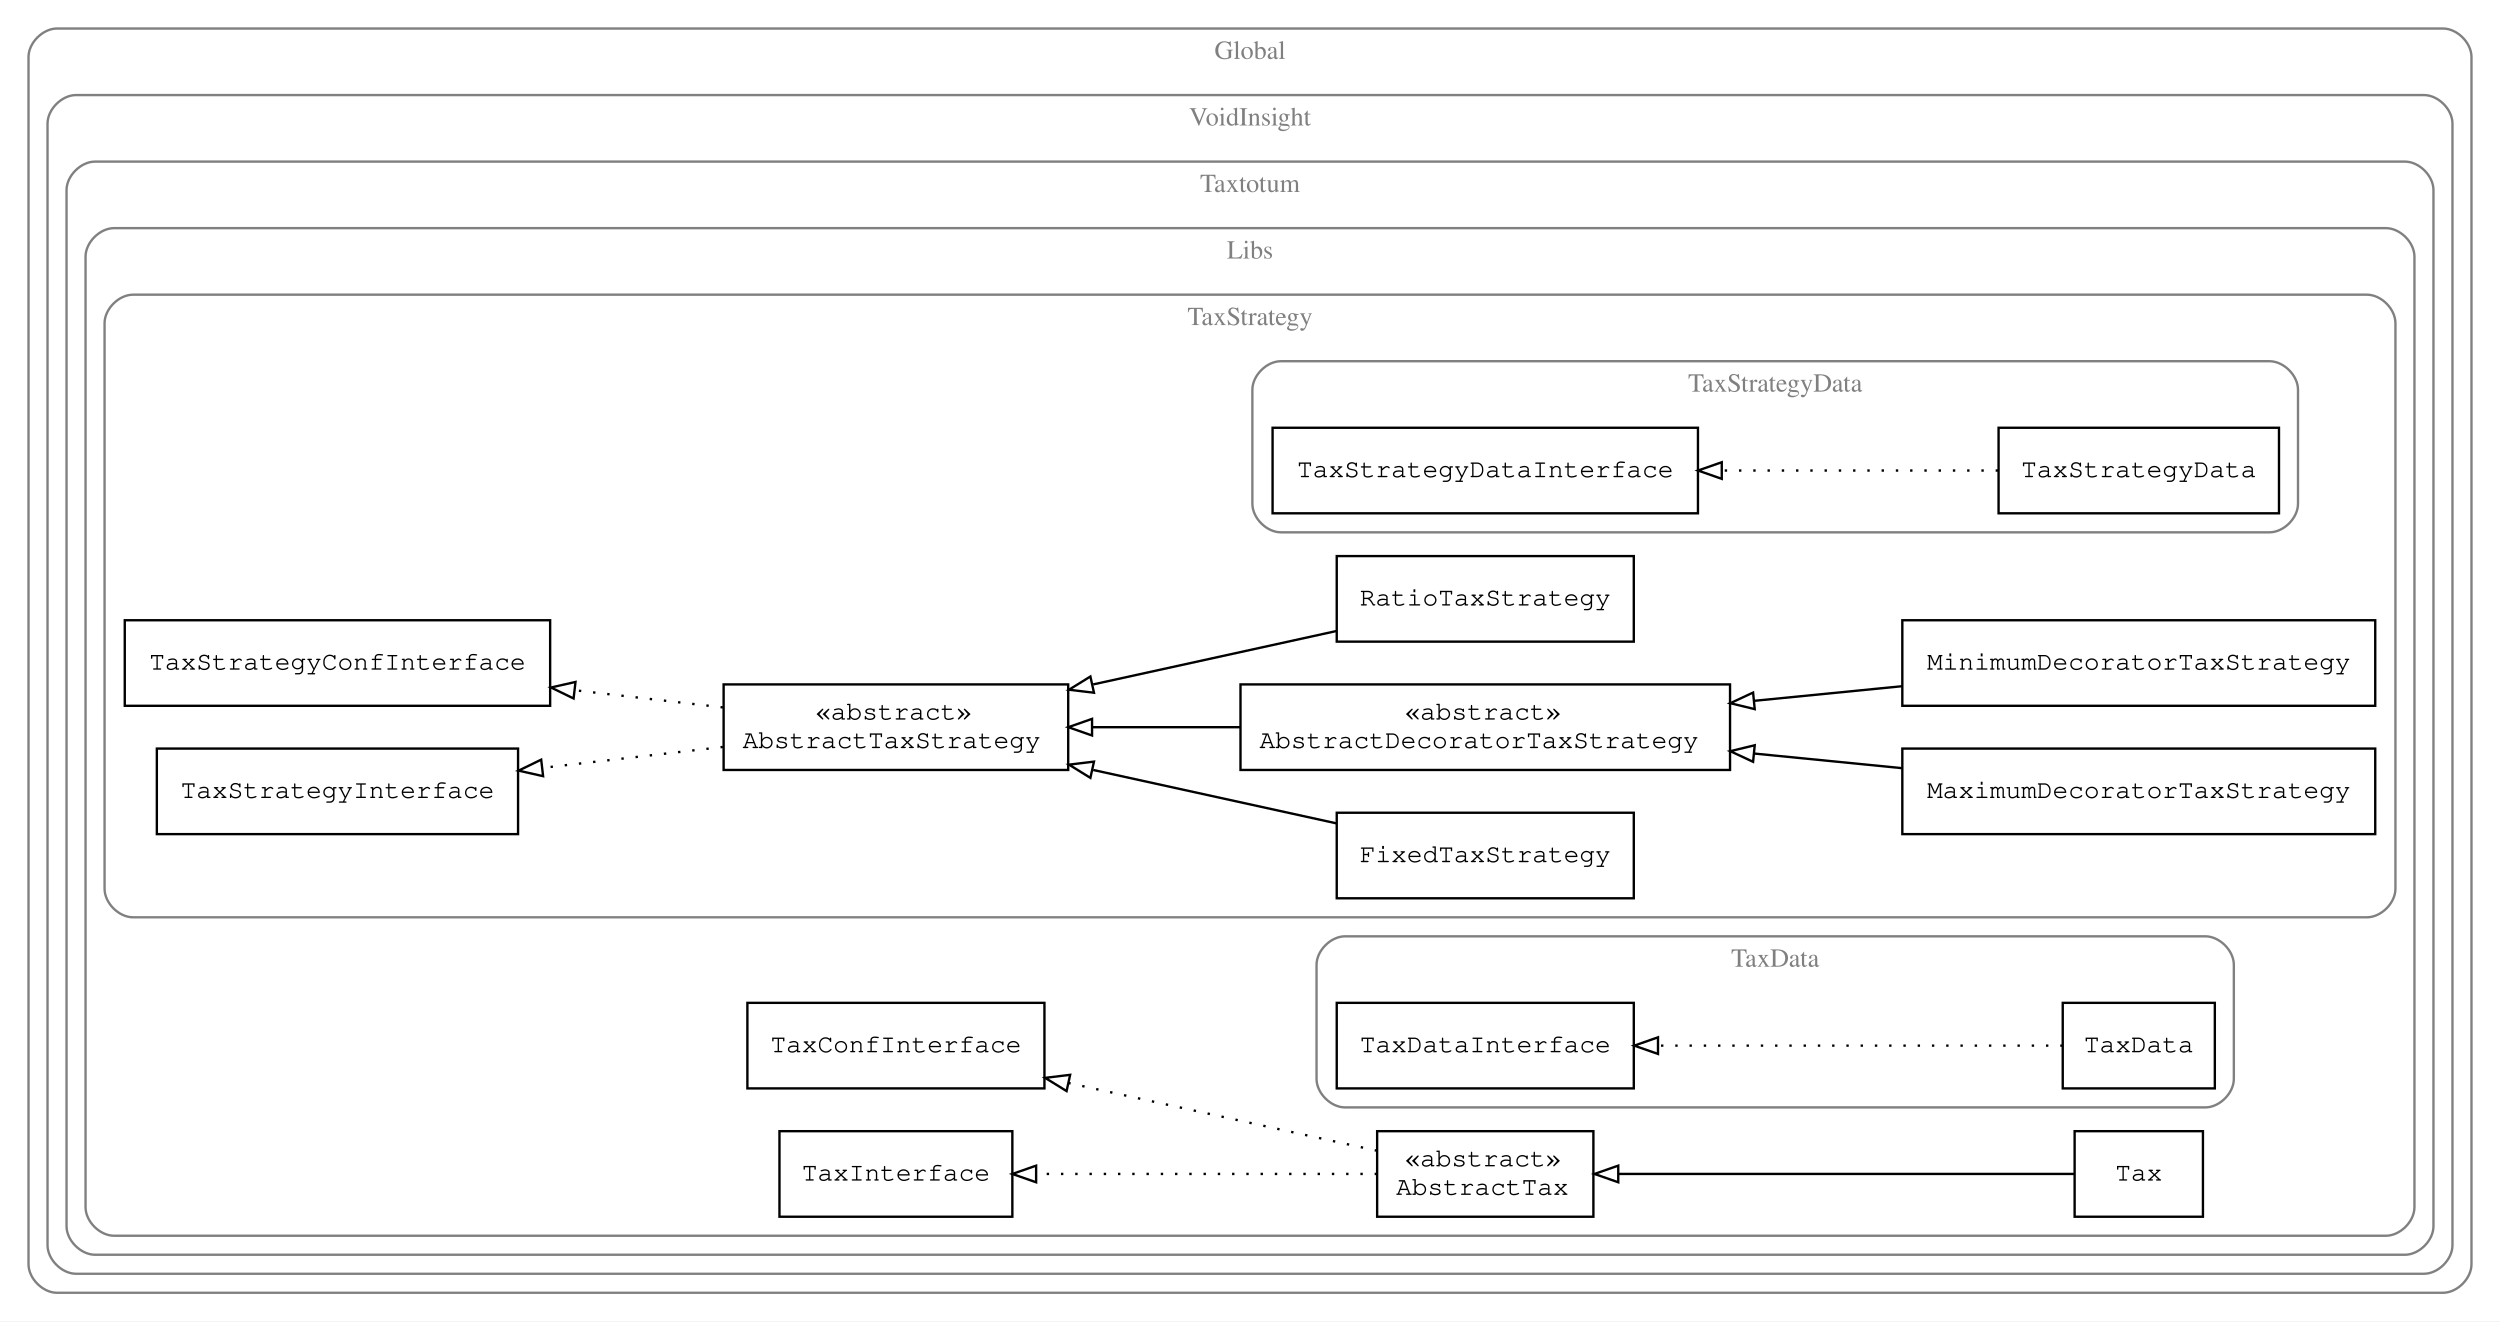
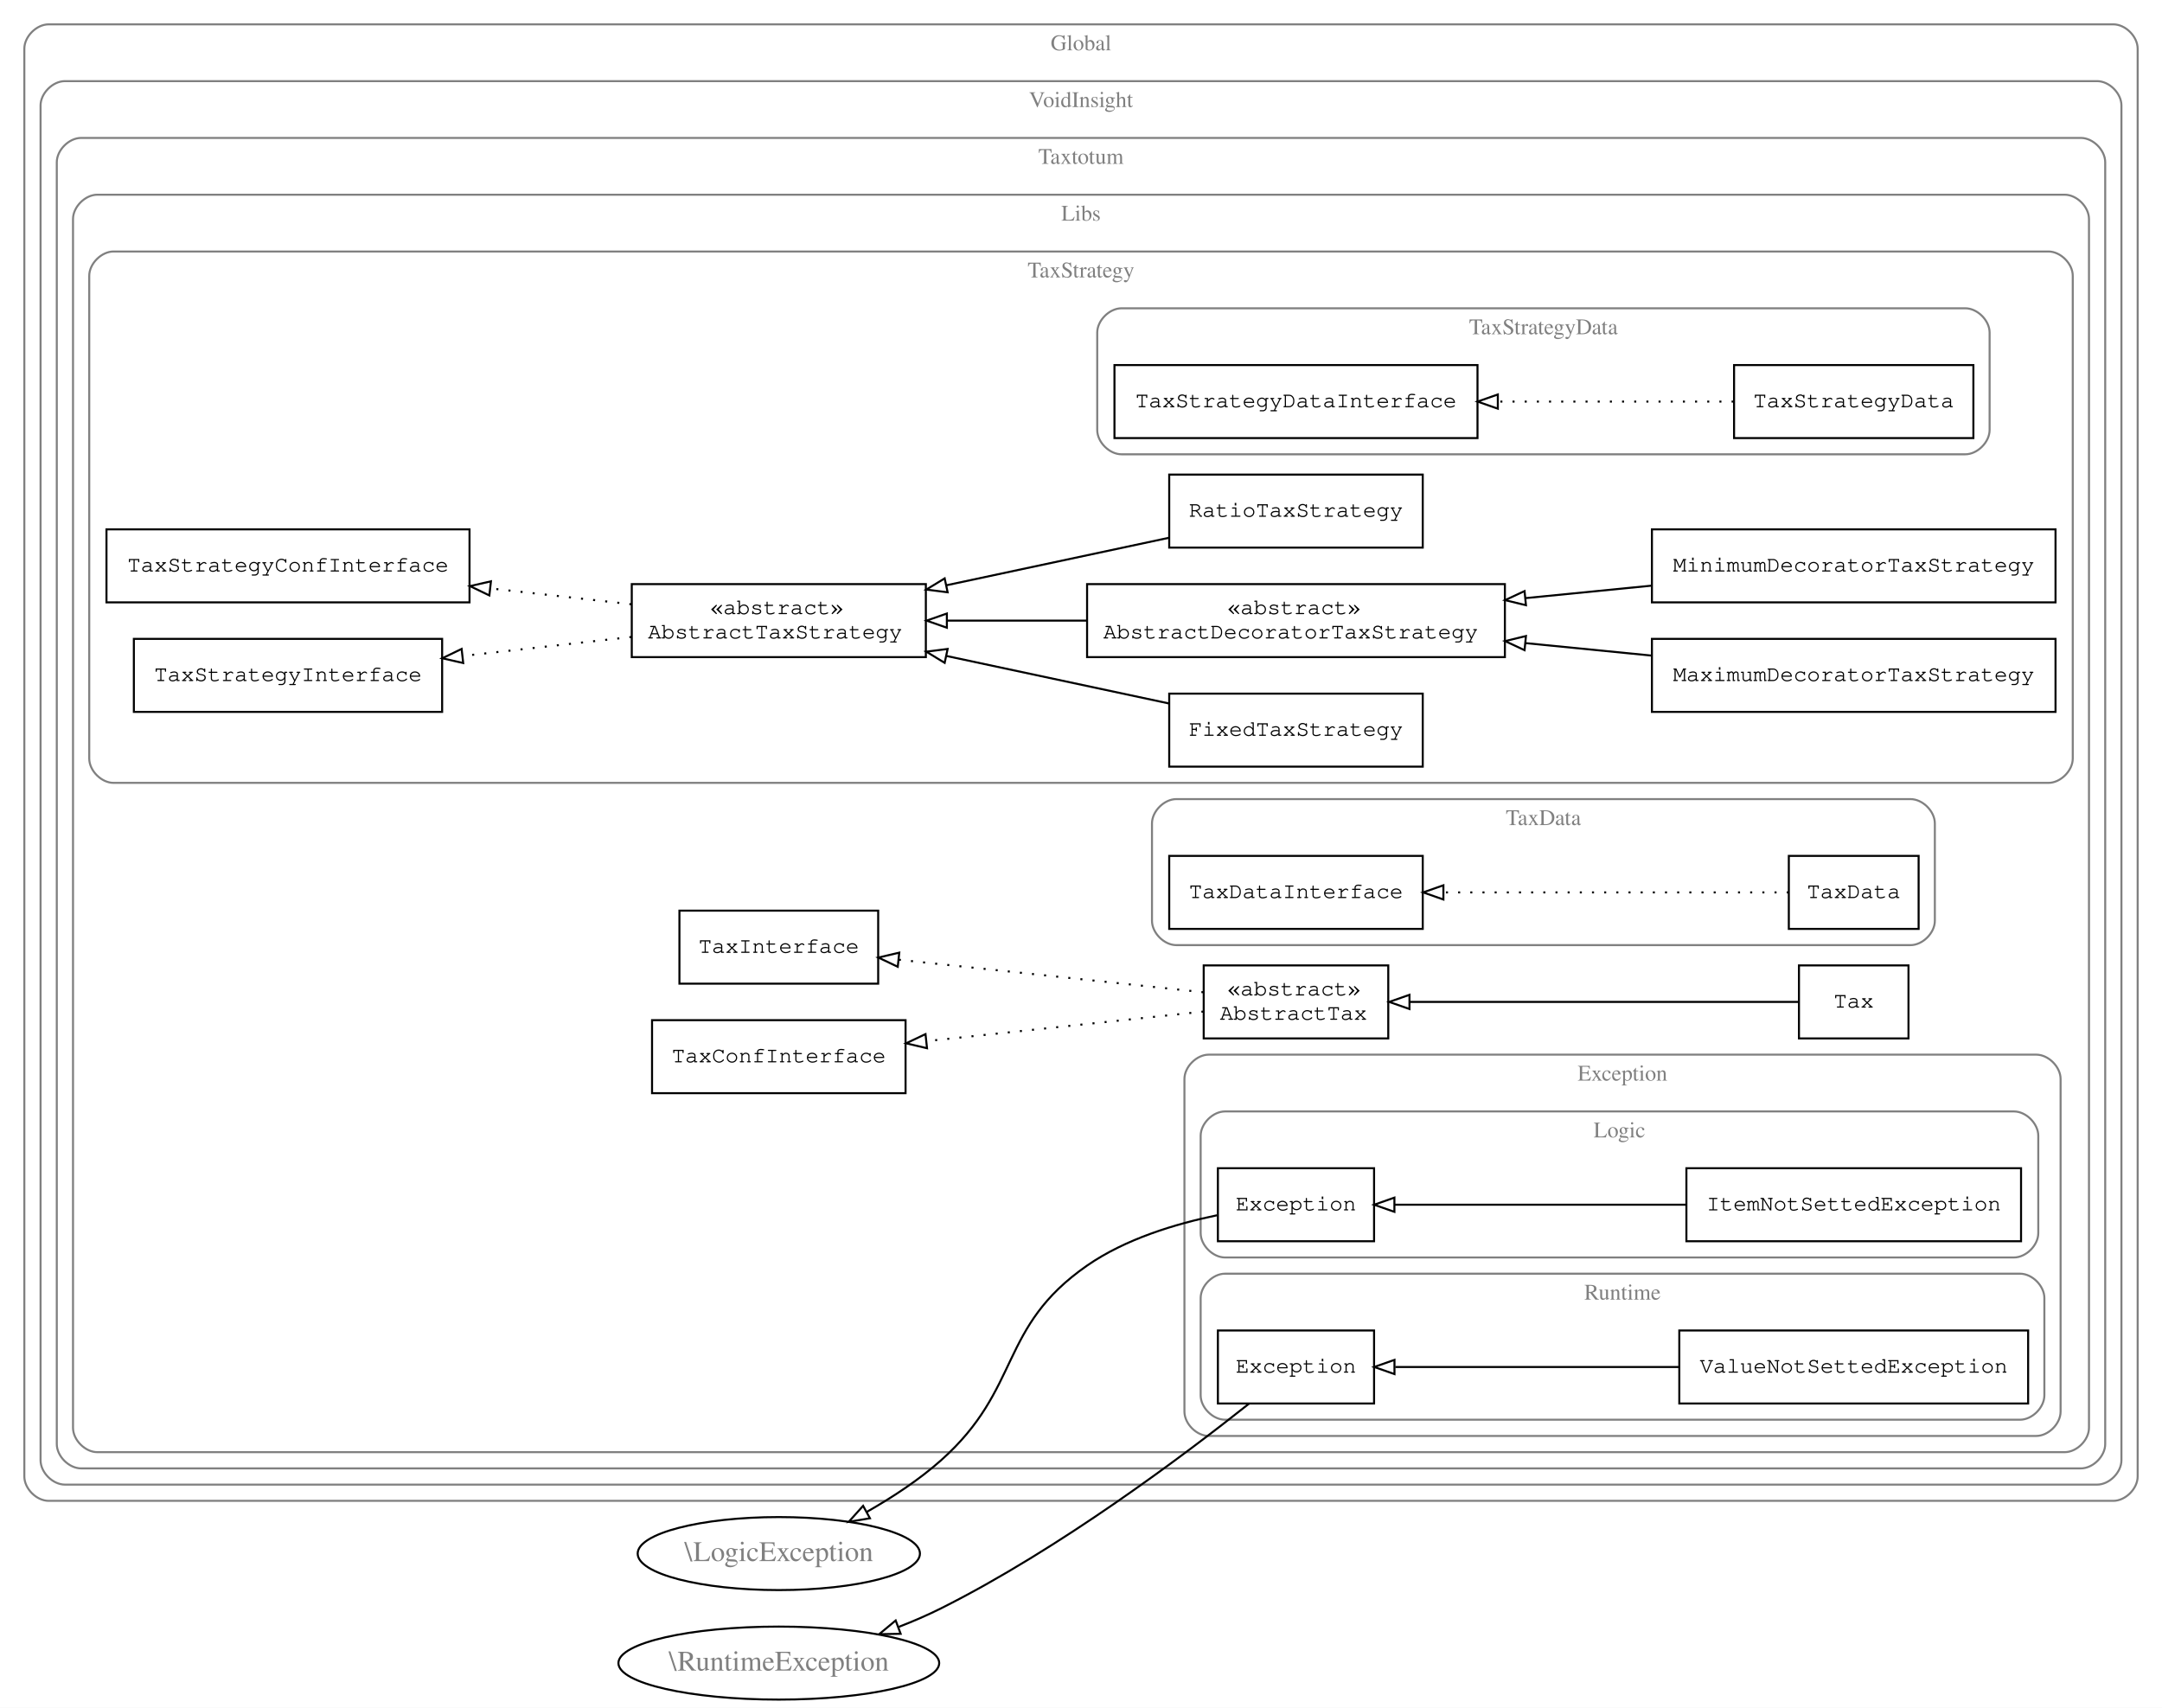
- <svg xmlns="http://www.w3.org/2000/svg" width="1052pt" height="556pt" viewBox="0.00 0.00 1052.00 556.00">
-   <g id="graph0" class="graph" transform="scale(1 1) rotate(0) translate(4 552)">
-     <polygon fill="white" stroke="none" points="-4,4 -4,-552 1048,-552 1048,4 -4,4" />
+ <svg xmlns="http://www.w3.org/2000/svg" width="1066pt" height="842pt" viewBox="0.00 0.00 1066.00 842.00">
+   <g id="graph0" class="graph" transform="scale(1 1) rotate(0) translate(4 838)">
+     <polygon fill="white" stroke="none" points="-4,4 -4,-838 1062,-838 1062,4 -4,4" />
    <g id="clust1" class="cluster">
-       <path fill="none" stroke="gray" d="M20,-8C20,-8 1024,-8 1024,-8 1030,-8 1036,-14 1036,-20 1036,-20 1036,-528 1036,-528 1036,-534 1030,-540 1024,-540 1024,-540 20,-540 20,-540 14,-540 8,-534 8,-528 8,-528 8,-20 8,-20 8,-14 14,-8 20,-8" />
-       <text text-anchor="middle" x="522" y="-527.2" font-family="Times,serif" font-size="11.00" fill="gray">Global</text>
+       <path fill="none" stroke="gray" d="M20,-98C20,-98 1038,-98 1038,-98 1044,-98 1050,-104 1050,-110 1050,-110 1050,-814 1050,-814 1050,-820 1044,-826 1038,-826 1038,-826 20,-826 20,-826 14,-826 8,-820 8,-814 8,-814 8,-110 8,-110 8,-104 14,-98 20,-98" />
+       <text text-anchor="middle" x="529" y="-813.2" font-family="Times,serif" font-size="11.00" fill="gray">Global</text>
    </g>
    <g id="clust2" class="cluster">
-       <path fill="none" stroke="gray" d="M28,-16C28,-16 1016,-16 1016,-16 1022,-16 1028,-22 1028,-28 1028,-28 1028,-500 1028,-500 1028,-506 1022,-512 1016,-512 1016,-512 28,-512 28,-512 22,-512 16,-506 16,-500 16,-500 16,-28 16,-28 16,-22 22,-16 28,-16" />
-       <text text-anchor="middle" x="522" y="-499.2" font-family="Times,serif" font-size="11.00" fill="gray">VoidInsight</text>
+       <path fill="none" stroke="gray" d="M28,-106C28,-106 1030,-106 1030,-106 1036,-106 1042,-112 1042,-118 1042,-118 1042,-786 1042,-786 1042,-792 1036,-798 1030,-798 1030,-798 28,-798 28,-798 22,-798 16,-792 16,-786 16,-786 16,-118 16,-118 16,-112 22,-106 28,-106" />
+       <text text-anchor="middle" x="529" y="-785.2" font-family="Times,serif" font-size="11.00" fill="gray">VoidInsight</text>
    </g>
    <g id="clust3" class="cluster">
-       <path fill="none" stroke="gray" d="M36,-24C36,-24 1008,-24 1008,-24 1014,-24 1020,-30 1020,-36 1020,-36 1020,-472 1020,-472 1020,-478 1014,-484 1008,-484 1008,-484 36,-484 36,-484 30,-484 24,-478 24,-472 24,-472 24,-36 24,-36 24,-30 30,-24 36,-24" />
-       <text text-anchor="middle" x="522" y="-471.2" font-family="Times,serif" font-size="11.00" fill="gray">Taxtotum</text>
+       <path fill="none" stroke="gray" d="M36,-114C36,-114 1022,-114 1022,-114 1028,-114 1034,-120 1034,-126 1034,-126 1034,-758 1034,-758 1034,-764 1028,-770 1022,-770 1022,-770 36,-770 36,-770 30,-770 24,-764 24,-758 24,-758 24,-126 24,-126 24,-120 30,-114 36,-114" />
+       <text text-anchor="middle" x="529" y="-757.2" font-family="Times,serif" font-size="11.00" fill="gray">Taxtotum</text>
    </g>
    <g id="clust4" class="cluster">
-       <path fill="none" stroke="gray" d="M44,-32C44,-32 1000,-32 1000,-32 1006,-32 1012,-38 1012,-44 1012,-44 1012,-444 1012,-444 1012,-450 1006,-456 1000,-456 1000,-456 44,-456 44,-456 38,-456 32,-450 32,-444 32,-444 32,-44 32,-44 32,-38 38,-32 44,-32" />
-       <text text-anchor="middle" x="522" y="-443.2" font-family="Times,serif" font-size="11.00" fill="gray">Libs</text>
+       <path fill="none" stroke="gray" d="M44,-122C44,-122 1014,-122 1014,-122 1020,-122 1026,-128 1026,-134 1026,-134 1026,-730 1026,-730 1026,-736 1020,-742 1014,-742 1014,-742 44,-742 44,-742 38,-742 32,-736 32,-730 32,-730 32,-134 32,-134 32,-128 38,-122 44,-122" />
+       <text text-anchor="middle" x="529" y="-729.2" font-family="Times,serif" font-size="11.00" fill="gray">Libs</text>
    </g>
    <g id="clust5" class="cluster">
-       <path fill="none" stroke="gray" d="M52,-166C52,-166 992,-166 992,-166 998,-166 1004,-172 1004,-178 1004,-178 1004,-416 1004,-416 1004,-422 998,-428 992,-428 992,-428 52,-428 52,-428 46,-428 40,-422 40,-416 40,-416 40,-178 40,-178 40,-172 46,-166 52,-166" />
-       <text text-anchor="middle" x="522" y="-415.2" font-family="Times,serif" font-size="11.00" fill="gray">TaxStrategy</text>
+       <path fill="none" stroke="gray" d="M52,-452C52,-452 1006,-452 1006,-452 1012,-452 1018,-458 1018,-464 1018,-464 1018,-702 1018,-702 1018,-708 1012,-714 1006,-714 1006,-714 52,-714 52,-714 46,-714 40,-708 40,-702 40,-702 40,-464 40,-464 40,-458 46,-452 52,-452" />
+       <text text-anchor="middle" x="529" y="-701.2" font-family="Times,serif" font-size="11.00" fill="gray">TaxStrategy</text>
    </g>
    <g id="clust6" class="cluster">
-       <path fill="none" stroke="gray" d="M535,-328C535,-328 951,-328 951,-328 957,-328 963,-334 963,-340 963,-340 963,-388 963,-388 963,-394 957,-400 951,-400 951,-400 535,-400 535,-400 529,-400 523,-394 523,-388 523,-388 523,-340 523,-340 523,-334 529,-328 535,-328" />
-       <text text-anchor="middle" x="743" y="-387.2" font-family="Times,serif" font-size="11.00" fill="gray">TaxStrategyData</text>
+       <path fill="none" stroke="gray" d="M549,-614C549,-614 965,-614 965,-614 971,-614 977,-620 977,-626 977,-626 977,-674 977,-674 977,-680 971,-686 965,-686 965,-686 549,-686 549,-686 543,-686 537,-680 537,-674 537,-674 537,-626 537,-626 537,-620 543,-614 549,-614" />
+       <text text-anchor="middle" x="757" y="-673.2" font-family="Times,serif" font-size="11.00" fill="gray">TaxStrategyData</text>
    </g>
    <g id="clust7" class="cluster">
-       <path fill="none" stroke="gray" d="M562,-86C562,-86 924,-86 924,-86 930,-86 936,-92 936,-98 936,-98 936,-146 936,-146 936,-152 930,-158 924,-158 924,-158 562,-158 562,-158 556,-158 550,-152 550,-146 550,-146 550,-98 550,-98 550,-92 556,-86 562,-86" />
-       <text text-anchor="middle" x="743" y="-145.2" font-family="Times,serif" font-size="11.00" fill="gray">TaxData</text>
+       <path fill="none" stroke="gray" d="M576,-372C576,-372 938,-372 938,-372 944,-372 950,-378 950,-384 950,-384 950,-432 950,-432 950,-438 944,-444 938,-444 938,-444 576,-444 576,-444 570,-444 564,-438 564,-432 564,-432 564,-384 564,-384 564,-378 570,-372 576,-372" />
+       <text text-anchor="middle" x="757" y="-431.2" font-family="Times,serif" font-size="11.00" fill="gray">TaxData</text>
+     </g>
+     <g id="clust8" class="cluster">
+       <path fill="none" stroke="gray" d="M592,-130C592,-130 1000,-130 1000,-130 1006,-130 1012,-136 1012,-142 1012,-142 1012,-306 1012,-306 1012,-312 1006,-318 1000,-318 1000,-318 592,-318 592,-318 586,-318 580,-312 580,-306 580,-306 580,-142 580,-142 580,-136 586,-130 592,-130" />
+       <text text-anchor="middle" x="796" y="-305.2" font-family="Times,serif" font-size="11.00" fill="gray">Exception</text>
+     </g>
+     <g id="clust9" class="cluster">
+       <path fill="none" stroke="gray" d="M600,-218C600,-218 989,-218 989,-218 995,-218 1001,-224 1001,-230 1001,-230 1001,-278 1001,-278 1001,-284 995,-290 989,-290 989,-290 600,-290 600,-290 594,-290 588,-284 588,-278 588,-278 588,-230 588,-230 588,-224 594,-218 600,-218" />
+       <text text-anchor="middle" x="794.5" y="-277.2" font-family="Times,serif" font-size="11.00" fill="gray">Logic</text>
+     </g>
+     <g id="clust10" class="cluster">
+       <path fill="none" stroke="gray" d="M600,-138C600,-138 992,-138 992,-138 998,-138 1004,-144 1004,-150 1004,-150 1004,-198 1004,-198 1004,-204 998,-210 992,-210 992,-210 600,-210 600,-210 594,-210 588,-204 588,-198 588,-198 588,-150 588,-150 588,-144 594,-138 600,-138" />
+       <text text-anchor="middle" x="796" y="-197.2" font-family="Times,serif" font-size="11.00" fill="gray">Runtime</text>
    </g>
    <g id="node1" class="node">
-       <polygon fill="none" stroke="black" points="955,-372 837,-372 837,-336 955,-336 955,-372" />
-       <text text-anchor="middle" x="896" y="-351.2" font-family="Courier,monospace" font-size="11.00">TaxStrategyData</text>
+       <polygon fill="none" stroke="black" points="969,-658 851,-658 851,-622 969,-622 969,-658" />
+       <text text-anchor="middle" x="910" y="-637.2" font-family="Courier,monospace" font-size="11.00">TaxStrategyData</text>
    </g>
    <g id="node2" class="node">
-       <polygon fill="none" stroke="black" points="710.5,-372 531.5,-372 531.5,-336 710.5,-336 710.5,-372" />
-       <text text-anchor="middle" x="621" y="-351.2" font-family="Courier,monospace" font-size="11.00">TaxStrategyDataInterface</text>
+       <polygon fill="none" stroke="black" points="724.5,-658 545.5,-658 545.5,-622 724.5,-622 724.5,-658" />
+       <text text-anchor="middle" x="635" y="-637.2" font-family="Courier,monospace" font-size="11.00">TaxStrategyDataInterface</text>
    </g>
    <g id="edge6" class="edge">
-       <path fill="none" stroke="black" stroke-dasharray="1,5" d="M836.77,-354C803.06,-354 759.732,-354 720.832,-354" />
-       <polygon fill="none" stroke="black" points="720.519,-350.5 710.519,-354 720.519,-357.5 720.519,-350.5" />
+       <path fill="none" stroke="black" stroke-dasharray="1,5" d="M850.77,-640C817.06,-640 773.732,-640 734.832,-640" />
+       <polygon fill="none" stroke="black" points="734.519,-636.5 724.519,-640 734.519,-643.5 734.519,-636.5" />
    </g>
    <g id="node3" class="node">
-       <polygon fill="none" stroke="black" points="995.5,-291 796.5,-291 796.5,-255 995.5,-255 995.5,-291" />
-       <text text-anchor="middle" x="896" y="-270.2" font-family="Courier,monospace" font-size="11.00">MinimumDecoratorTaxStrategy</text>
+       <polygon fill="none" stroke="black" points="1009.5,-577 810.5,-577 810.5,-541 1009.5,-541 1009.5,-577" />
+       <text text-anchor="middle" x="910" y="-556.2" font-family="Courier,monospace" font-size="11.00">MinimumDecoratorTaxStrategy</text>
    </g>
    <g id="node8" class="node">
-       <polygon fill="none" stroke="black" points="724,-264 518,-264 518,-228 724,-228 724,-264" />
-       <text text-anchor="start" x="587" y="-249.2" font-family="Courier,monospace" font-size="11.00">«abstract»</text>
-       <text text-anchor="start" x="526" y="-237.2" font-family="Courier,monospace" font-size="11.00">AbstractDecoratorTaxStrategy</text>
+       <polygon fill="none" stroke="black" points="738,-550 532,-550 532,-514 738,-514 738,-550" />
+       <text text-anchor="start" x="601" y="-535.2" font-family="Courier,monospace" font-size="11.00">«abstract»</text>
+       <text text-anchor="start" x="540" y="-523.2" font-family="Courier,monospace" font-size="11.00">AbstractDecoratorTaxStrategy</text>
    </g>
    <g id="edge1" class="edge">
-       <path fill="none" stroke="black" d="M796.441,-263.252C776.228,-261.253 754.809,-259.135 734.159,-257.093" />
-       <polygon fill="none" stroke="black" points="734.388,-253.598 724.092,-256.097 733.699,-260.564 734.388,-253.598" />
+       <path fill="none" stroke="black" d="M810.441,-549.252C790.228,-547.253 768.809,-545.135 748.159,-543.093" />
+       <polygon fill="none" stroke="black" points="748.388,-539.598 738.092,-542.097 747.699,-546.564 748.388,-539.598" />
    </g>
    <g id="node4" class="node">
-       <polygon fill="none" stroke="black" points="683.5,-318 558.5,-318 558.5,-282 683.5,-282 683.5,-318" />
-       <text text-anchor="middle" x="621" y="-297.2" font-family="Courier,monospace" font-size="11.00">RatioTaxStrategy</text>
+       <polygon fill="none" stroke="black" points="697.5,-604 572.5,-604 572.5,-568 697.5,-568 697.5,-604" />
+       <text text-anchor="middle" x="635" y="-583.2" font-family="Courier,monospace" font-size="11.00">RatioTaxStrategy</text>
    </g>
    <g id="node6" class="node">
-       <polygon fill="none" stroke="black" points="445.5,-264 300.5,-264 300.5,-228 445.5,-228 445.5,-264" />
-       <text text-anchor="start" x="339" y="-249.2" font-family="Courier,monospace" font-size="11.00">«abstract»</text>
-       <text text-anchor="start" x="308.5" y="-237.2" font-family="Courier,monospace" font-size="11.00">AbstractTaxStrategy</text>
+       <polygon fill="none" stroke="black" points="452.5,-550 307.5,-550 307.5,-514 452.5,-514 452.5,-550" />
+       <text text-anchor="start" x="346" y="-535.2" font-family="Courier,monospace" font-size="11.00">«abstract»</text>
+       <text text-anchor="start" x="315.5" y="-523.2" font-family="Courier,monospace" font-size="11.00">AbstractTaxStrategy</text>
    </g>
    <g id="edge2" class="edge">
-       <path fill="none" stroke="black" d="M558.241,-286.443C527.286,-279.648 489.382,-271.328 456.02,-264.004" />
-       <polygon fill="none" stroke="black" points="456.343,-260.492 445.825,-261.766 454.842,-267.329 456.343,-260.492" />
+       <path fill="none" stroke="black" d="M572.433,-572.859C539.41,-565.811 498.287,-557.033 462.628,-549.423" />
+       <polygon fill="none" stroke="black" points="463.238,-545.974 452.727,-547.309 461.776,-552.82 463.238,-545.974" />
    </g>
    <g id="node5" class="node">
-       <polygon fill="none" stroke="black" points="995.5,-237 796.5,-237 796.5,-201 995.5,-201 995.5,-237" />
-       <text text-anchor="middle" x="896" y="-216.2" font-family="Courier,monospace" font-size="11.00">MaximumDecoratorTaxStrategy</text>
+       <polygon fill="none" stroke="black" points="1009.5,-523 810.5,-523 810.5,-487 1009.5,-487 1009.5,-523" />
+       <text text-anchor="middle" x="910" y="-502.2" font-family="Courier,monospace" font-size="11.00">MaximumDecoratorTaxStrategy</text>
    </g>
    <g id="edge3" class="edge">
-       <path fill="none" stroke="black" d="M796.441,-228.748C776.228,-230.747 754.809,-232.865 734.159,-234.907" />
-       <polygon fill="none" stroke="black" points="733.699,-231.436 724.092,-235.903 734.388,-238.402 733.699,-231.436" />
+       <path fill="none" stroke="black" d="M810.441,-514.748C790.228,-516.747 768.809,-518.865 748.159,-520.907" />
+       <polygon fill="none" stroke="black" points="747.699,-517.436 738.092,-521.903 748.388,-524.402 747.699,-517.436" />
    </g>
    <g id="node9" class="node">
-       <polygon fill="none" stroke="black" points="214,-237 62,-237 62,-201 214,-201 214,-237" />
-       <text text-anchor="middle" x="138" y="-216.2" font-family="Courier,monospace" font-size="11.00">TaxStrategyInterface</text>
+       <polygon fill="none" stroke="black" points="214,-523 62,-523 62,-487 214,-487 214,-523" />
+       <text text-anchor="middle" x="138" y="-502.2" font-family="Courier,monospace" font-size="11.00">TaxStrategyInterface</text>
    </g>
    <g id="edge7" class="edge">
-       <path fill="none" stroke="black" stroke-dasharray="1,5" d="M300.191,-237.679C276.217,-234.901 249.266,-231.778 224.364,-228.892" />
-       <polygon fill="none" stroke="black" points="224.537,-225.389 214.201,-227.714 223.732,-232.342 224.537,-225.389" />
+       <path fill="none" stroke="black" stroke-dasharray="1,5" d="M307.317,-523.936C281.229,-521.001 251.484,-517.654 224.33,-514.6" />
+       <polygon fill="none" stroke="black" points="224.391,-511.085 214.063,-513.445 223.609,-518.041 224.391,-511.085" />
    </g>
    <g id="node10" class="node">
-       <polygon fill="none" stroke="black" points="227.5,-291 48.5,-291 48.5,-255 227.5,-255 227.5,-291" />
-       <text text-anchor="middle" x="138" y="-270.2" font-family="Courier,monospace" font-size="11.00">TaxStrategyConfInterface</text>
+       <polygon fill="none" stroke="black" points="227.5,-577 48.5,-577 48.5,-541 227.5,-541 227.5,-577" />
+       <text text-anchor="middle" x="138" y="-556.2" font-family="Courier,monospace" font-size="11.00">TaxStrategyConfInterface</text>
    </g>
    <g id="edge8" class="edge">
-       <path fill="none" stroke="black" stroke-dasharray="1,5" d="M300.191,-254.321C280.542,-256.598 258.893,-259.107 238.011,-261.527" />
-       <polygon fill="none" stroke="black" points="237.364,-258.078 227.834,-262.706 238.17,-265.032 237.364,-258.078" />
+       <path fill="none" stroke="black" stroke-dasharray="1,5" d="M307.317,-540.064C285.539,-542.514 261.213,-545.251 237.972,-547.866" />
+       <polygon fill="none" stroke="black" points="237.284,-544.421 227.738,-549.017 238.066,-551.377 237.284,-544.421" />
    </g>
    <g id="node7" class="node">
-       <polygon fill="none" stroke="black" points="683.5,-210 558.5,-210 558.5,-174 683.5,-174 683.5,-210" />
-       <text text-anchor="middle" x="621" y="-189.2" font-family="Courier,monospace" font-size="11.00">FixedTaxStrategy</text>
+       <polygon fill="none" stroke="black" points="697.5,-496 572.5,-496 572.5,-460 697.5,-460 697.5,-496" />
+       <text text-anchor="middle" x="635" y="-475.2" font-family="Courier,monospace" font-size="11.00">FixedTaxStrategy</text>
    </g>
    <g id="edge10" class="edge">
-       <path fill="none" stroke="black" d="M558.241,-205.557C527.286,-212.352 489.382,-220.672 456.02,-227.996" />
-       <polygon fill="none" stroke="black" points="454.842,-224.671 445.825,-230.234 456.343,-231.508 454.842,-224.671" />
+       <path fill="none" stroke="black" d="M572.433,-491.141C539.41,-498.189 498.287,-506.967 462.628,-514.577" />
+       <polygon fill="none" stroke="black" points="461.776,-511.18 452.727,-516.691 463.238,-518.026 461.776,-511.18" />
    </g>
    <g id="edge12" class="edge">
-       <path fill="none" stroke="black" d="M517.811,-246C497.127,-246 475.634,-246 455.765,-246" />
-       <polygon fill="none" stroke="black" points="455.536,-242.5 445.536,-246 455.535,-249.5 455.536,-242.5" />
+       <path fill="none" stroke="black" d="M531.824,-532C508.975,-532 485.025,-532 463.11,-532" />
+       <polygon fill="none" stroke="black" points="462.864,-528.5 452.864,-532 462.864,-535.5 462.864,-528.5" />
    </g>
    <g id="node11" class="node">
-       <polygon fill="none" stroke="black" points="928,-130 864,-130 864,-94 928,-94 928,-130" />
-       <text text-anchor="middle" x="896" y="-109.2" font-family="Courier,monospace" font-size="11.00">TaxData</text>
+       <polygon fill="none" stroke="black" points="942,-416 878,-416 878,-380 942,-380 942,-416" />
+       <text text-anchor="middle" x="910" y="-395.2" font-family="Courier,monospace" font-size="11.00">TaxData</text>
    </g>
    <g id="node12" class="node">
-       <polygon fill="none" stroke="black" points="683.5,-130 558.5,-130 558.5,-94 683.5,-94 683.5,-130" />
-       <text text-anchor="middle" x="621" y="-109.2" font-family="Courier,monospace" font-size="11.00">TaxDataInterface</text>
+       <polygon fill="none" stroke="black" points="697.5,-416 572.5,-416 572.5,-380 697.5,-380 697.5,-416" />
+       <text text-anchor="middle" x="635" y="-395.2" font-family="Courier,monospace" font-size="11.00">TaxDataInterface</text>
    </g>
    <g id="edge9" class="edge">
-       <path fill="none" stroke="black" stroke-dasharray="1,5" d="M863.949,-112C822.836,-112 749.089,-112 693.784,-112" />
-       <polygon fill="none" stroke="black" points="693.684,-108.5 683.684,-112 693.684,-115.5 693.684,-108.5" />
+       <path fill="none" stroke="black" stroke-dasharray="1,5" d="M877.949,-398C836.836,-398 763.089,-398 707.784,-398" />
+       <polygon fill="none" stroke="black" points="707.684,-394.5 697.684,-398 707.684,-401.5 707.684,-394.5" />
    </g>
    <g id="node13" class="node">
-       <polygon fill="none" stroke="black" points="666.5,-76 575.5,-76 575.5,-40 666.5,-40 666.5,-76" />
-       <text text-anchor="start" x="587" y="-61.2" font-family="Courier,monospace" font-size="11.00">«abstract»</text>
-       <text text-anchor="start" x="583.5" y="-49.2" font-family="Courier,monospace" font-size="11.00">AbstractTax</text>
+       <polygon fill="none" stroke="black" points="673.5,-262 596.5,-262 596.5,-226 673.5,-226 673.5,-262" />
+       <text text-anchor="middle" x="635" y="-241.2" font-family="Courier,monospace" font-size="11.00">Exception</text>
+     </g>
+     <g id="node21" class="node">
+       <ellipse fill="none" stroke="black" cx="380" cy="-72" rx="69.588" ry="18" />
+       <text text-anchor="middle" x="380" y="-68.3" font-family="Times,serif" font-size="14.00" fill="gray">\LogicException</text>
+     </g>
+     <g id="edge13" class="edge">
+       <path fill="none" stroke="black" d="M596.098,-238.807C575.719,-234.616 550.956,-227.155 532,-214 488.184,-183.593 499.839,-153.459 460,-118 449.125,-108.32 435.899,-99.671 423.405,-92.557" />
+       <polygon fill="none" stroke="black" points="424.93,-89.401 414.48,-87.655 421.56,-95.537 424.93,-89.401" />
+     </g>
+     <g id="node14" class="node">
+       <polygon fill="none" stroke="black" points="992.5,-262 827.5,-262 827.5,-226 992.5,-226 992.5,-262" />
+       <text text-anchor="middle" x="910" y="-241.2" font-family="Courier,monospace" font-size="11.00">ItemNotSettedException</text>
+     </g>
+     <g id="edge14" class="edge">
+       <path fill="none" stroke="black" d="M827.461,-244C780.587,-244 723.332,-244 683.709,-244" />
+       <polygon fill="none" stroke="black" points="683.529,-240.5 673.529,-244 683.529,-247.5 683.529,-240.5" />
    </g>
    <g id="node15" class="node">
-       <polygon fill="none" stroke="black" points="422,-76 324,-76 324,-40 422,-40 422,-76" />
-       <text text-anchor="middle" x="373" y="-55.2" font-family="Courier,monospace" font-size="11.00">TaxInterface</text>
+       <polygon fill="none" stroke="black" points="673.5,-182 596.5,-182 596.5,-146 673.5,-146 673.5,-182" />
+       <text text-anchor="middle" x="635" y="-161.2" font-family="Courier,monospace" font-size="11.00">Exception</text>
+     </g>
+     <g id="node22" class="node">
+       <ellipse fill="none" stroke="black" cx="380" cy="-18" rx="79.087" ry="18" />
+       <text text-anchor="middle" x="380" y="-14.3" font-family="Times,serif" font-size="14.00" fill="gray">\RuntimeException</text>
+     </g>
+     <g id="edge15" class="edge">
+       <path fill="none" stroke="black" d="M611.872,-145.932C579.956,-120.577 518.402,-74.27 460,-45 453.408,-41.696 446.316,-38.639 439.183,-35.861" />
+       <polygon fill="none" stroke="black" points="440.066,-32.456 429.474,-32.249 437.626,-39.016 440.066,-32.456" />
+     </g>
+     <g id="node16" class="node">
+       <polygon fill="none" stroke="black" points="996,-182 824,-182 824,-146 996,-146 996,-182" />
+       <text text-anchor="middle" x="910" y="-161.2" font-family="Courier,monospace" font-size="11.00">ValueNotSettedException</text>
+     </g>
+     <g id="edge16" class="edge">
+       <path fill="none" stroke="black" d="M823.744,-164C777.697,-164 722.549,-164 683.98,-164" />
+       <polygon fill="none" stroke="black" points="683.562,-160.5 673.562,-164 683.562,-167.5 683.562,-160.5" />
+     </g>
+     <g id="node17" class="node">
+       <polygon fill="none" stroke="black" points="680.5,-362 589.5,-362 589.5,-326 680.5,-326 680.5,-362" />
+       <text text-anchor="start" x="601" y="-347.2" font-family="Courier,monospace" font-size="11.00">«abstract»</text>
+       <text text-anchor="start" x="597.5" y="-335.2" font-family="Courier,monospace" font-size="11.00">AbstractTax</text>
+     </g>
+     <g id="node19" class="node">
+       <polygon fill="none" stroke="black" points="429,-389 331,-389 331,-353 429,-353 429,-389" />
+       <text text-anchor="middle" x="380" y="-368.2" font-family="Courier,monospace" font-size="11.00">TaxInterface</text>
    </g>
    <g id="edge4" class="edge">
-       <path fill="none" stroke="black" stroke-dasharray="1,5" d="M575.451,-58C535.33,-58 476.097,-58 432.235,-58" />
-       <polygon fill="none" stroke="black" points="432,-54.5 422,-58 432,-61.5 432,-54.5" />
-     </g>
-     <g id="node16" class="node">
-       <polygon fill="none" stroke="black" points="435.5,-130 310.5,-130 310.5,-94 435.5,-94 435.5,-130" />
-       <text text-anchor="middle" x="373" y="-109.2" font-family="Courier,monospace" font-size="11.00">TaxConfInterface</text>
+       <path fill="none" stroke="black" stroke-dasharray="1,5" d="M589.351,-348.765C547.544,-353.227 484.834,-359.919 439.137,-364.796" />
+       <polygon fill="none" stroke="black" points="438.649,-361.328 429.077,-365.869 439.392,-368.288 438.649,-361.328" />
+     </g>
+     <g id="node20" class="node">
+       <polygon fill="none" stroke="black" points="442.5,-335 317.5,-335 317.5,-299 442.5,-299 442.5,-335" />
+       <text text-anchor="middle" x="380" y="-314.2" font-family="Courier,monospace" font-size="11.00">TaxConfInterface</text>
    </g>
    <g id="edge5" class="edge">
-       <path fill="none" stroke="black" stroke-dasharray="1,5" d="M575.451,-67.779C539.304,-75.714 487.642,-87.054 445.686,-96.264" />
-       <polygon fill="none" stroke="black" points="444.813,-92.872 435.796,-98.435 446.314,-99.71 444.813,-92.872" />
-     </g>
-     <g id="node14" class="node">
-       <polygon fill="none" stroke="black" points="923,-76 869,-76 869,-40 923,-40 923,-76" />
-       <text text-anchor="middle" x="896" y="-55.2" font-family="Courier,monospace" font-size="11.00">Tax</text>
+       <path fill="none" stroke="black" stroke-dasharray="1,5" d="M589.351,-339.235C551.58,-335.204 496.747,-329.352 452.813,-324.664" />
+       <polygon fill="none" stroke="black" points="453.073,-321.172 442.758,-323.591 452.33,-328.132 453.073,-321.172" />
+     </g>
+     <g id="node18" class="node">
+       <polygon fill="none" stroke="black" points="937,-362 883,-362 883,-326 937,-326 937,-362" />
+       <text text-anchor="middle" x="910" y="-341.2" font-family="Courier,monospace" font-size="11.00">Tax</text>
    </g>
    <g id="edge11" class="edge">
-       <path fill="none" stroke="black" d="M868.824,-58C824.885,-58 735.395,-58 677.104,-58" />
-       <polygon fill="none" stroke="black" points="676.959,-54.5 666.959,-58 676.958,-61.5 676.959,-54.5" />
+       <path fill="none" stroke="black" d="M882.824,-344C838.885,-344 749.395,-344 691.104,-344" />
+       <polygon fill="none" stroke="black" points="690.959,-340.5 680.959,-344 690.958,-347.5 690.959,-340.5" />
    </g>
  </g>
</svg>
